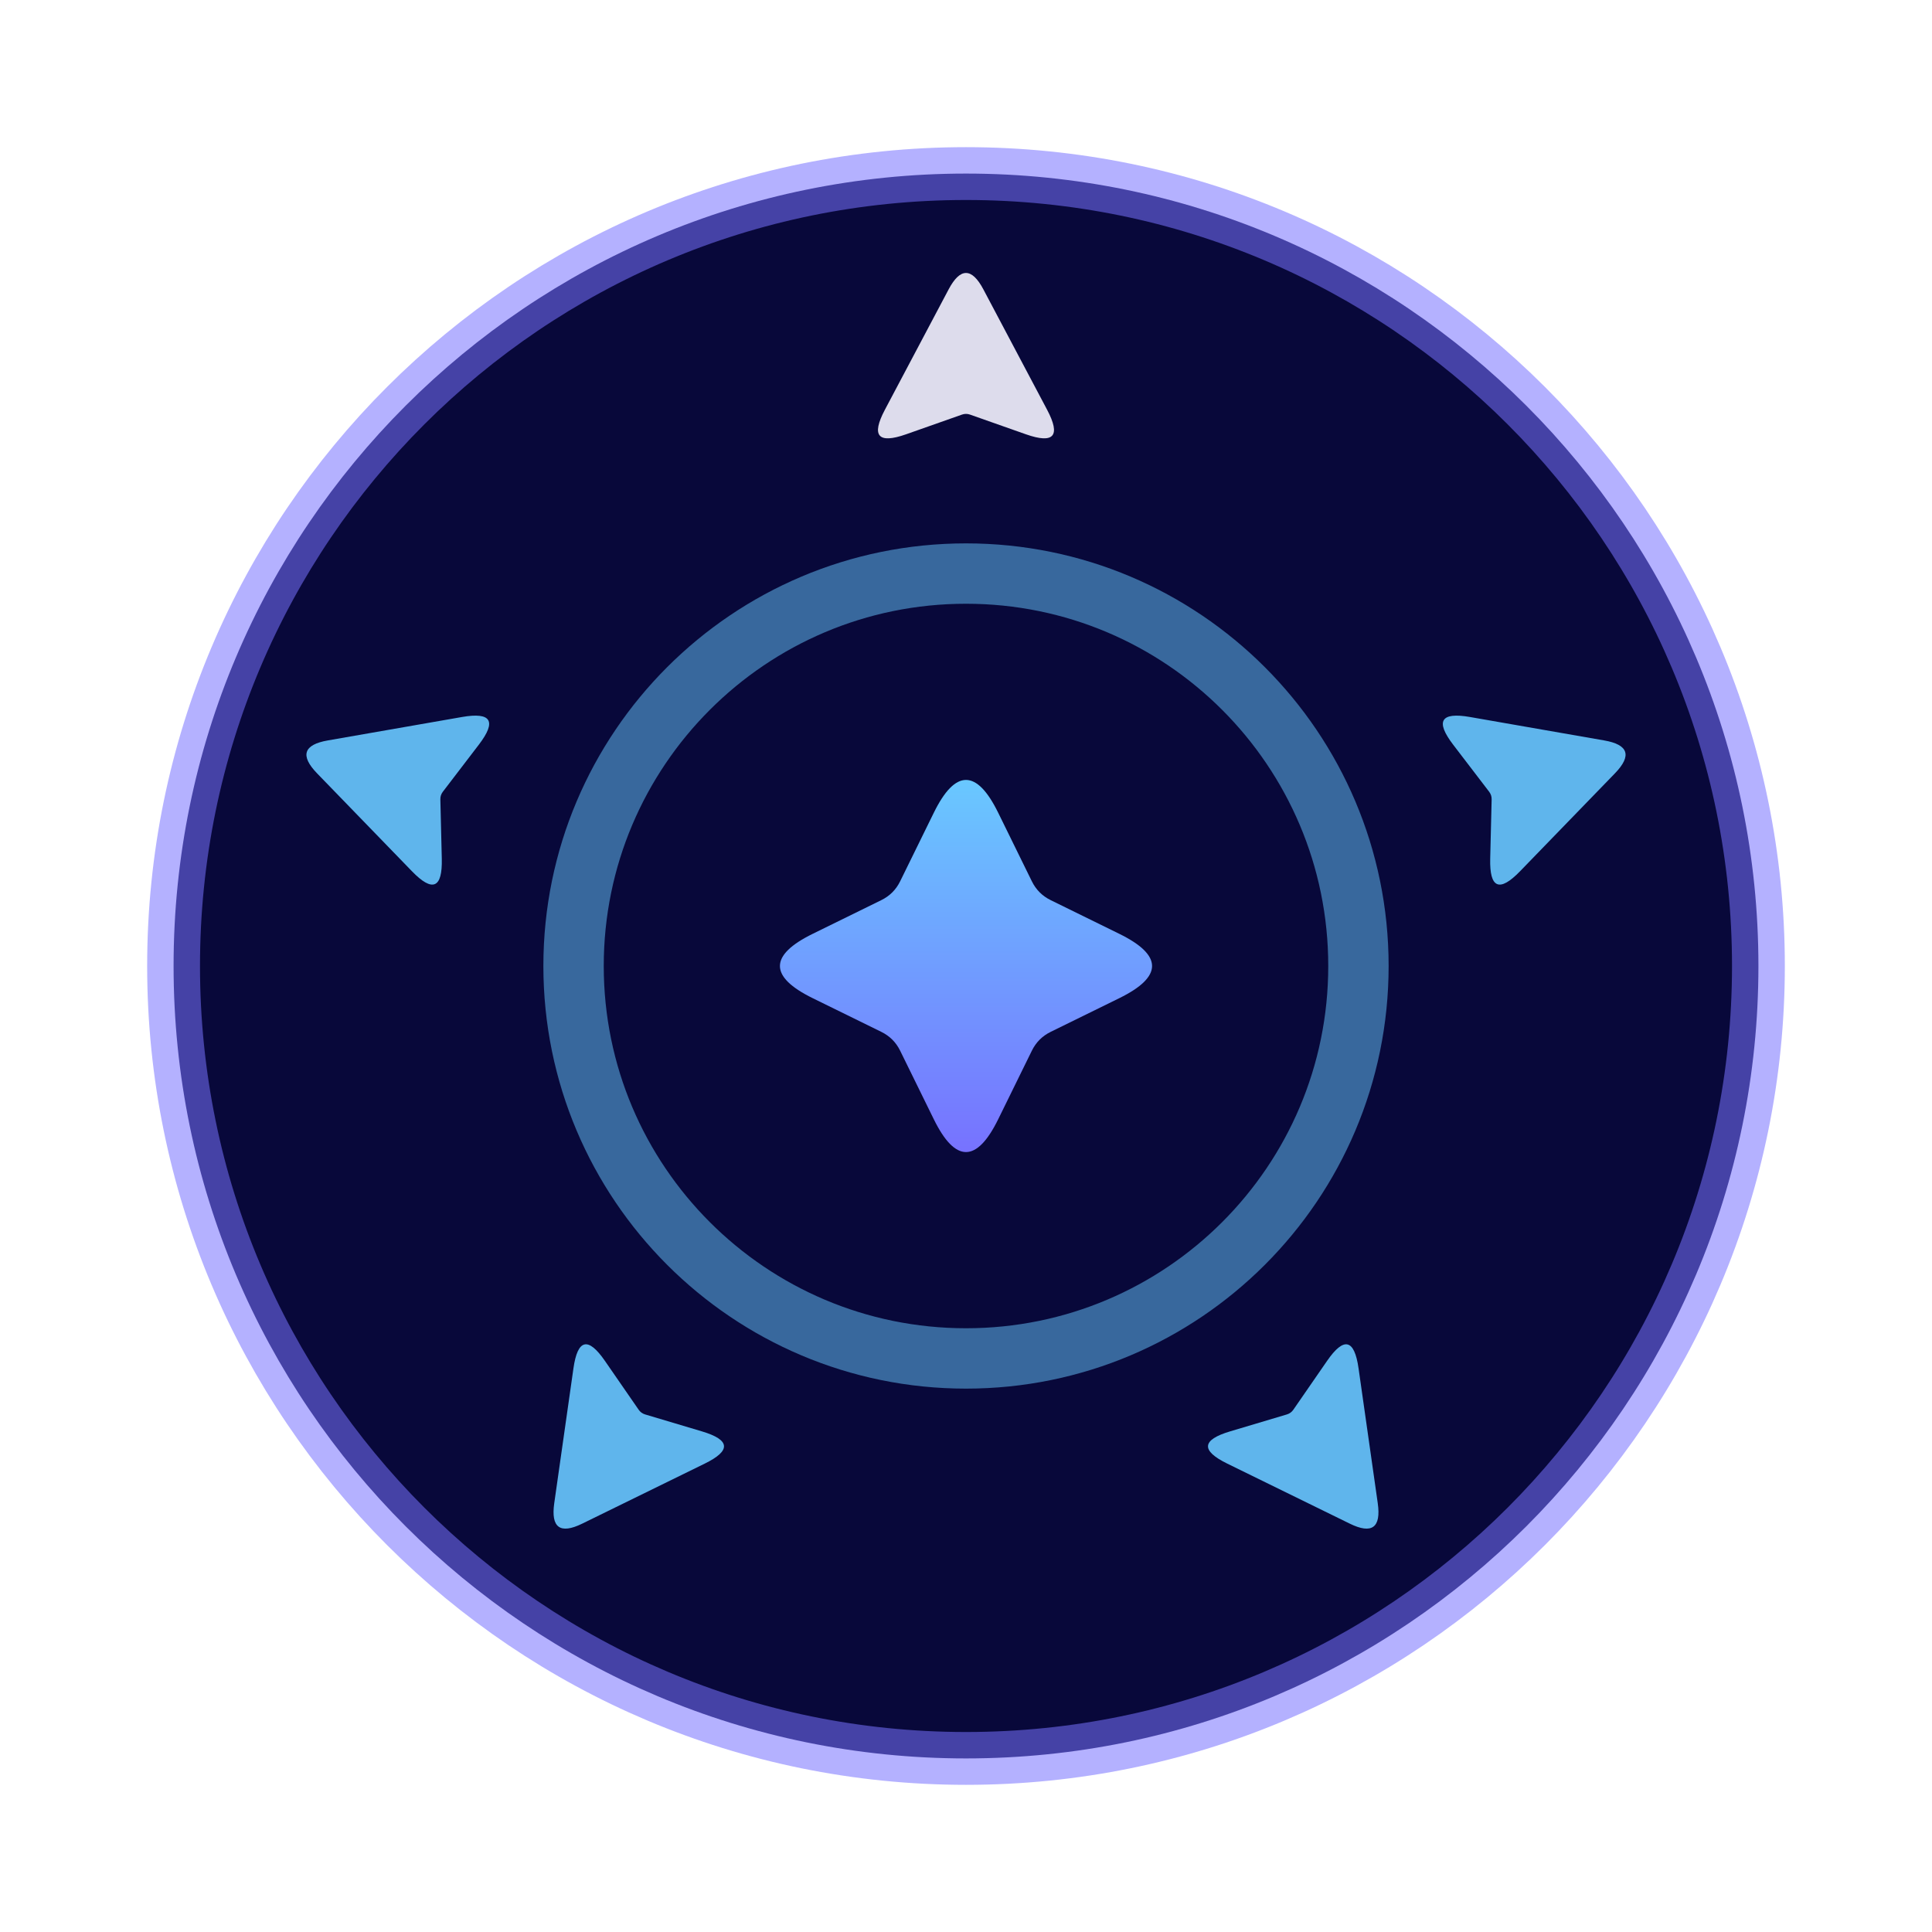
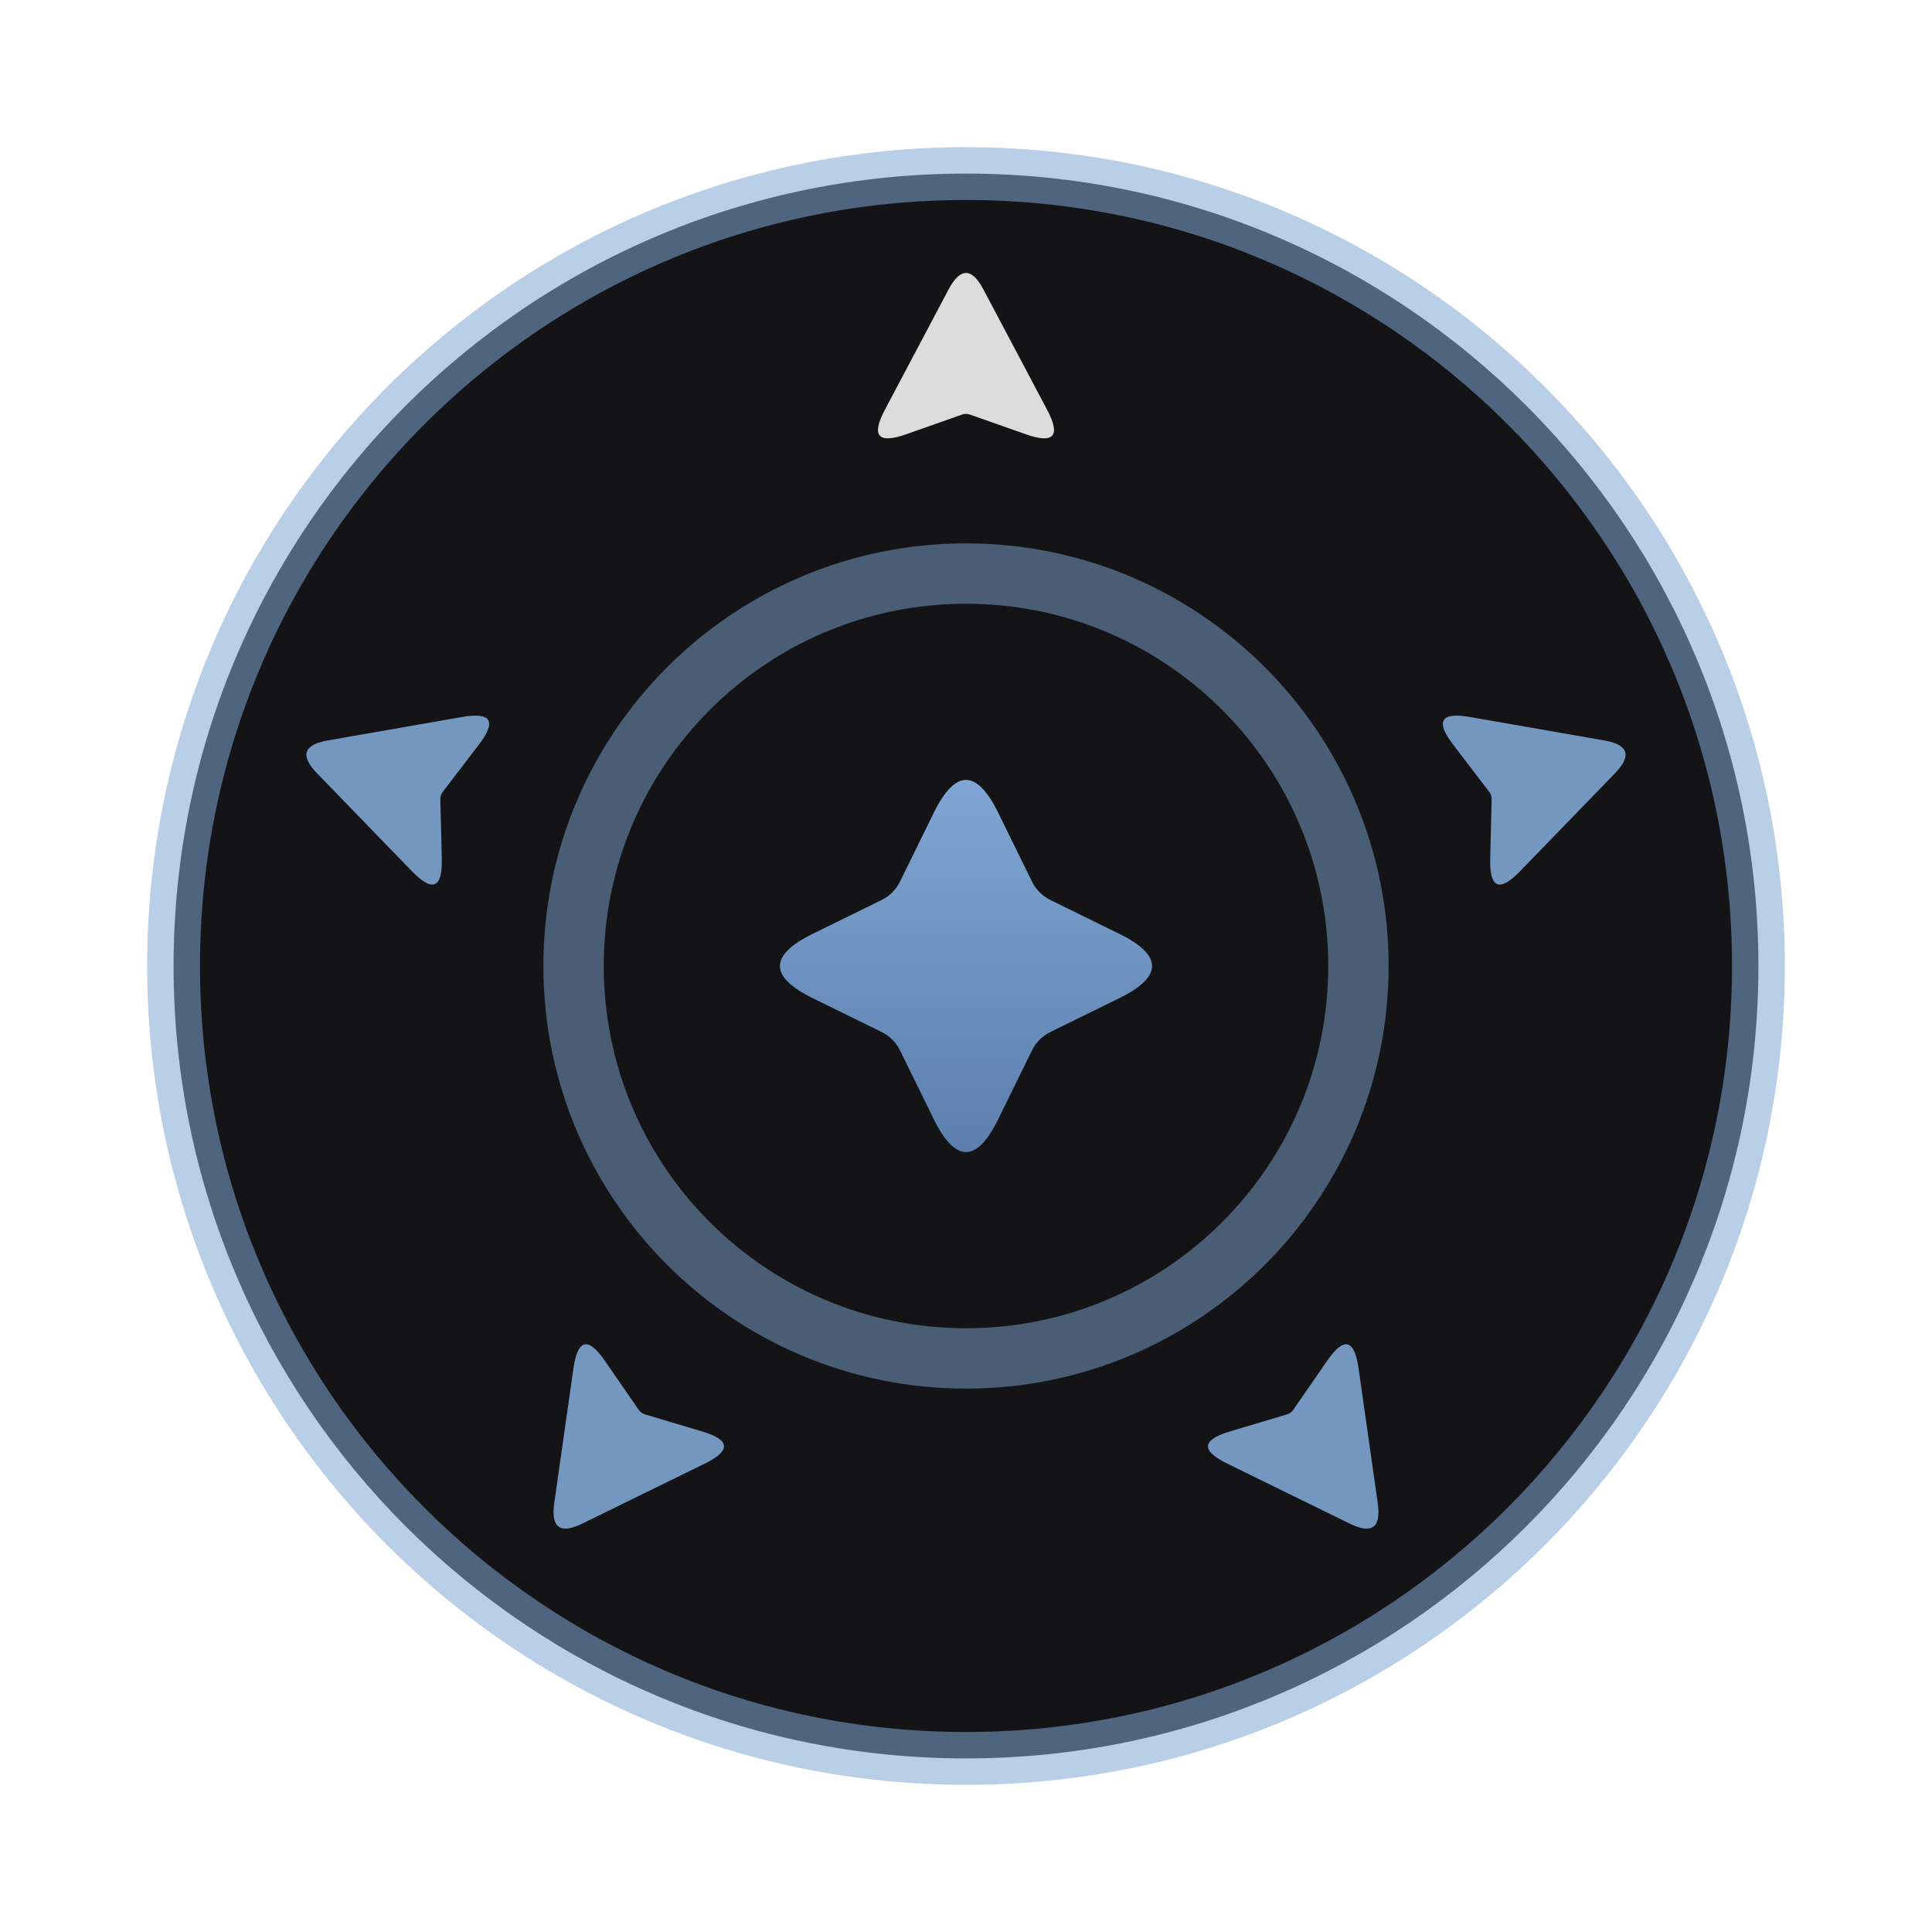
<svg xmlns="http://www.w3.org/2000/svg" viewBox="0 0 512 512" width="512" height="512" role="img" aria-label="AIxodia">
  <defs>
    <linearGradient id="core" x1="50%" y1="0%" x2="50%" y2="100%">
-       <stop offset="0%" stop-color="#69c8ff" />
-       <stop offset="100%" stop-color="#7772ff" />
+       <stop offset="0%" stop-color="#7fa6d3" />
+       <stop offset="100%" stop-color="#5c7fae" />
    </linearGradient>
  </defs>
-   <circle cx="256" cy="256" r="210" fill="#08083a" stroke="#7772ff" stroke-opacity="0.55" stroke-width="14" />
-   <circle cx="256" cy="256" r="104" fill="none" stroke="#69c8ff" stroke-opacity="0.5" stroke-width="16" />
+   <circle cx="256" cy="256" r="210" fill="#141417" stroke="#7fa6d3" stroke-opacity="0.55" stroke-width="14" />
+   <circle cx="256" cy="256" r="104" fill="none" stroke="#7fa6d3" stroke-opacity="0.5" stroke-width="16" />
  <path fill="url(#core)" d="M 247.47 215.38 Q 256.00 198.00 264.53 215.38 L 273.44 233.53 Q 275.09 236.91 278.47 238.56 L 296.62 247.47 Q 314.00 256.00 296.62 264.53 L 278.47 273.44 Q 275.09 275.09 273.44 278.47 L 264.53 296.62 Q 256.00 314.00 247.47 296.62 L 238.56 278.47 Q 236.91 275.09 233.53 273.44 L 215.38 264.53 Q 198.00 256.00 215.38 247.47 L 233.53 238.56 Q 236.91 236.91 238.56 233.53 Z" />
-   <g fill="#69c8ff" fill-opacity="0.9">
-     <path fill="#f4f3ff" d="M 251.40 76.68 Q 256.00 68.00 260.60 76.68 L 277.50 108.60 Q 283.00 119.00 271.90 115.10 L 257.06 109.87 Q 256.00 109.50 254.94 109.87 L 240.10 115.10 Q 229.00 119.00 234.50 108.60 Z" />
+   <g fill="#7fa6d3" fill-opacity="0.9">
+     <path fill="#f2f2f3" d="M 251.40 76.68 Q 256.00 68.00 260.60 76.68 L 277.50 108.60 Q 283.00 119.00 271.90 115.10 L 257.06 109.87 Q 256.00 109.50 254.94 109.87 L 240.10 115.10 Q 229.00 119.00 234.50 108.60 Z" />
    <path d="M 425.12 196.22 Q 434.80 197.90 427.96 204.96 L 402.82 230.90 Q 394.64 239.34 394.92 227.58 L 395.30 211.85 Q 395.33 210.73 394.65 209.83 L 385.09 197.33 Q 377.95 187.99 389.54 190.01 Z" />
    <path d="M 365.12 398.37 Q 366.50 408.10 357.68 403.77 L 325.25 387.88 Q 314.68 382.71 325.95 379.34 L 341.03 374.84 Q 342.11 374.52 342.75 373.59 L 351.69 360.65 Q 358.37 350.97 360.03 362.61 Z" />
    <path d="M 154.32 403.77 Q 145.50 408.10 146.88 398.37 L 151.97 362.61 Q 153.63 350.97 160.31 360.65 L 169.25 373.59 Q 169.89 374.52 170.97 374.84 L 186.05 379.34 Q 197.32 382.71 186.75 387.88 Z" />
    <path d="M 84.04 204.96 Q 77.20 197.90 86.88 196.22 L 122.46 190.01 Q 134.05 187.99 126.91 197.33 L 117.35 209.83 Q 116.67 210.73 116.70 211.85 L 117.08 227.58 Q 117.36 239.34 109.18 230.90 Z" />
  </g>
</svg>
